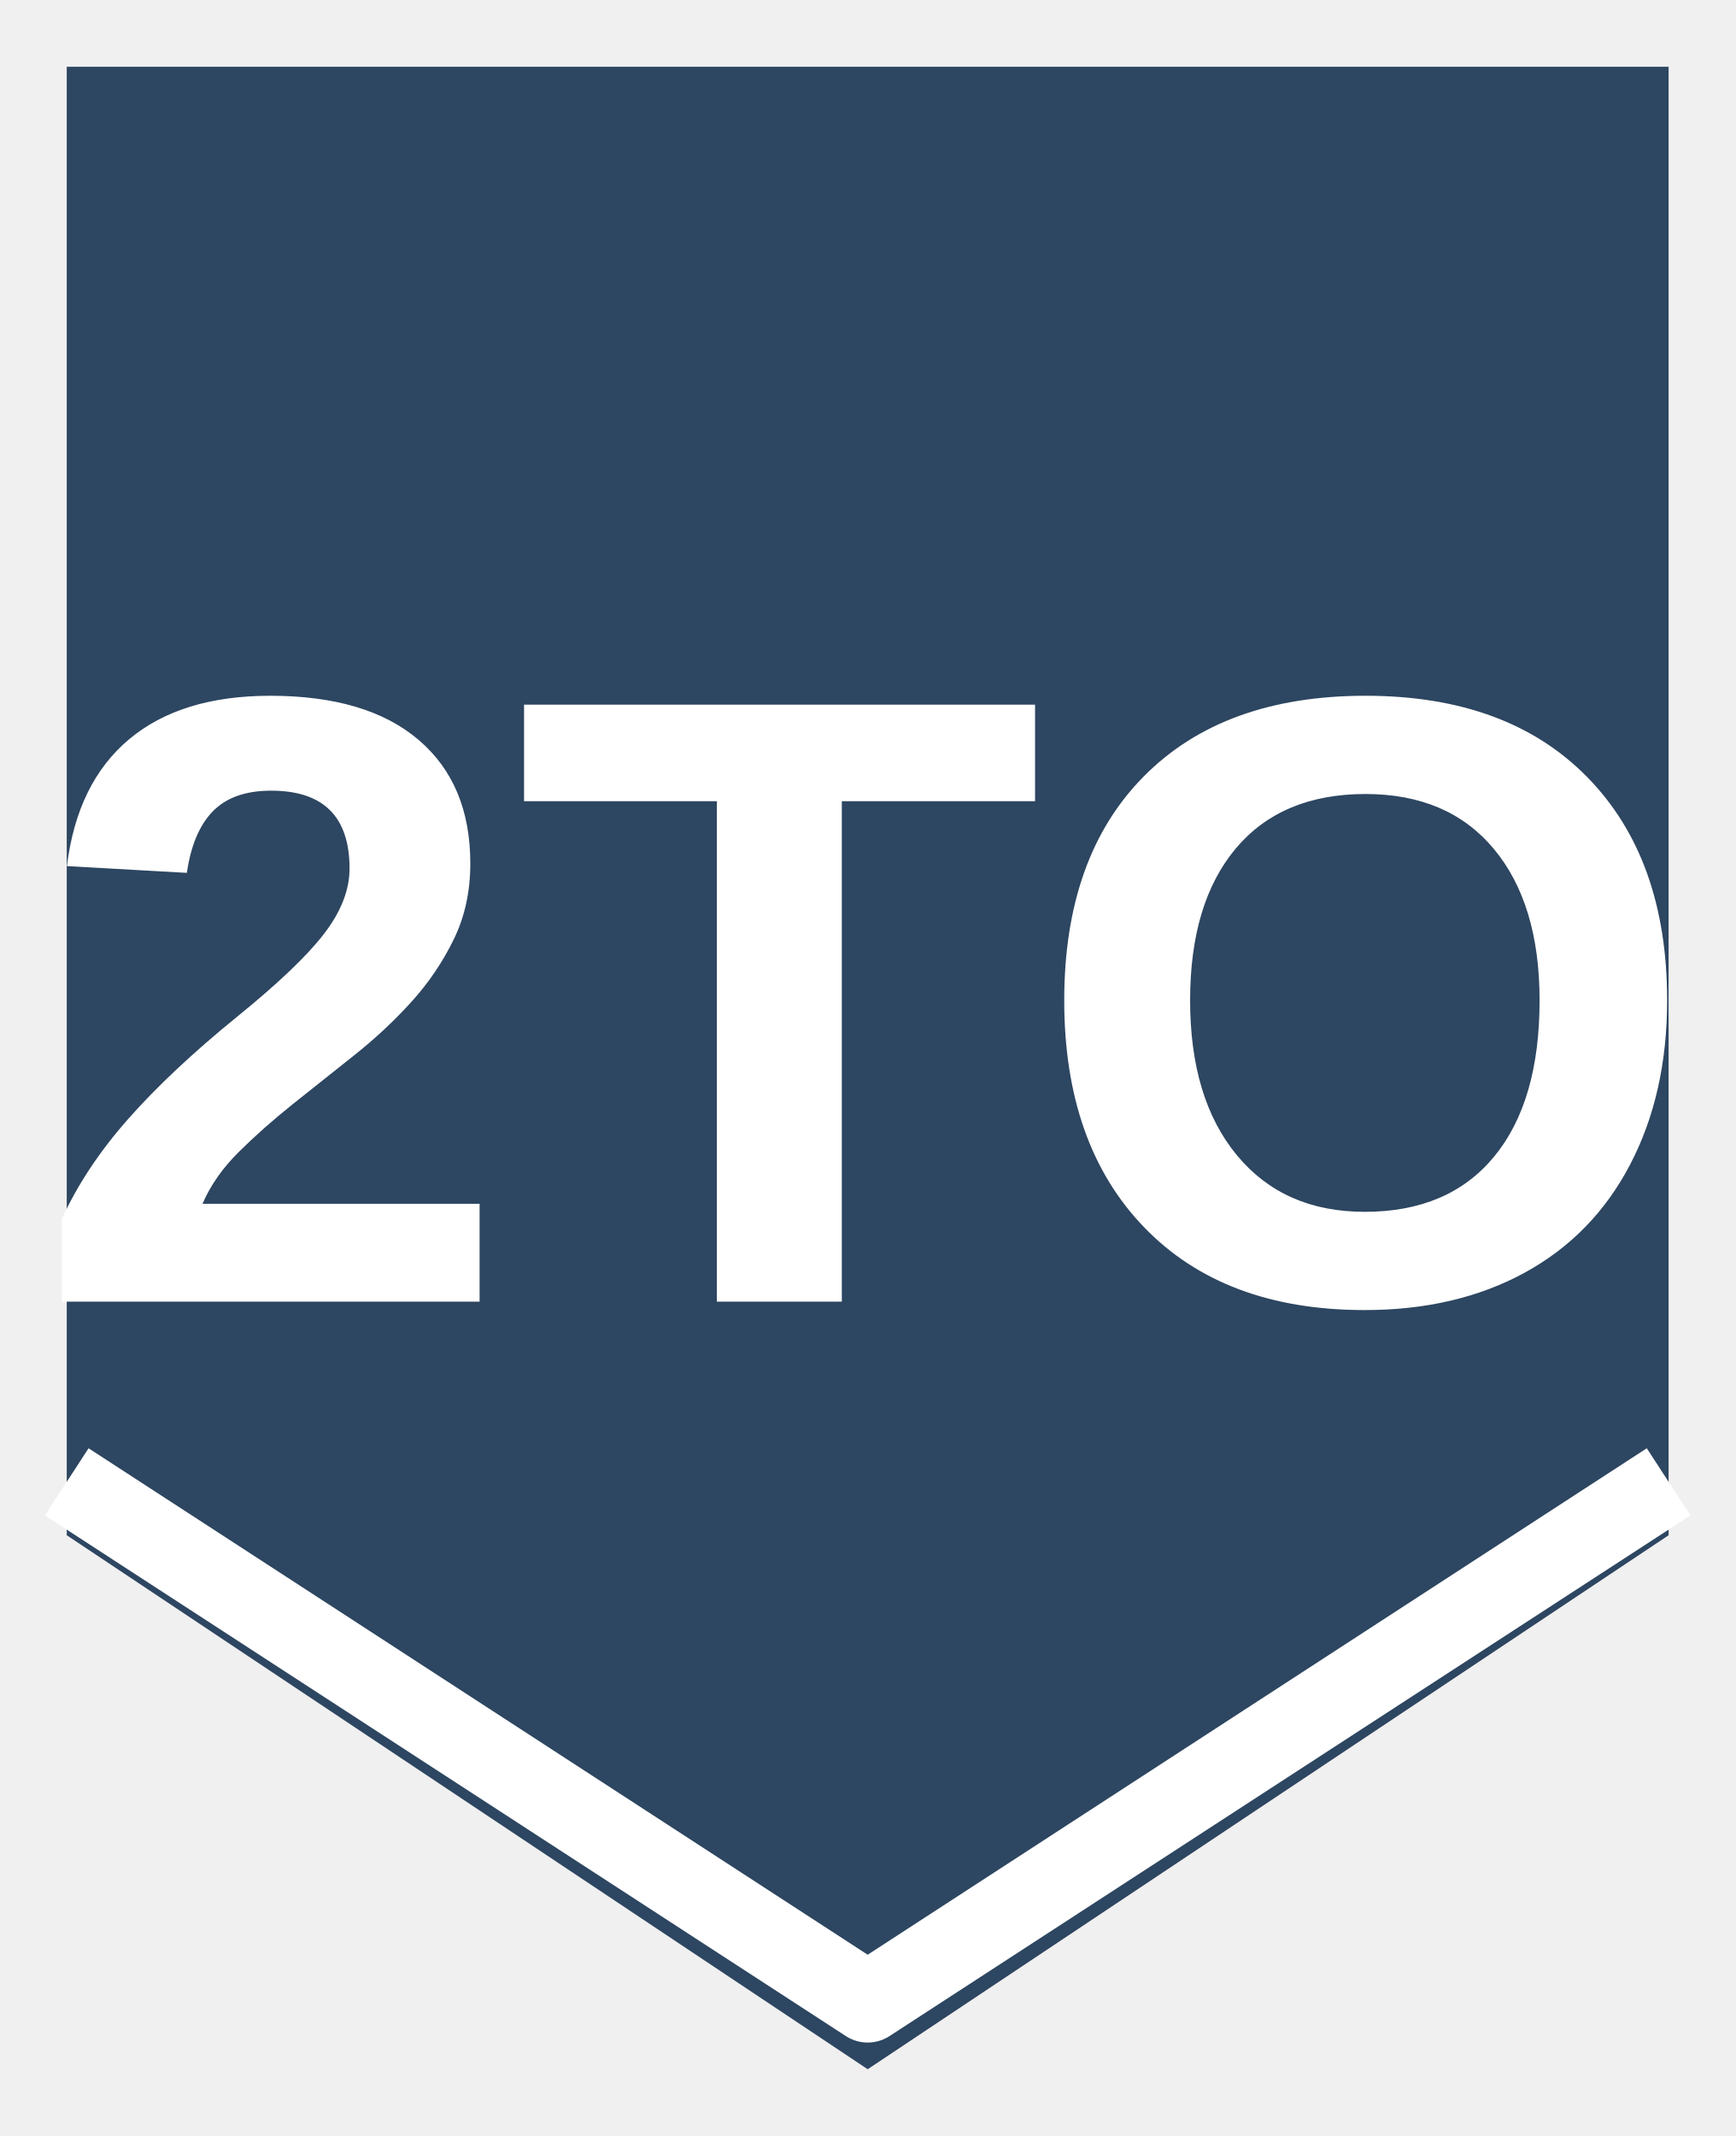
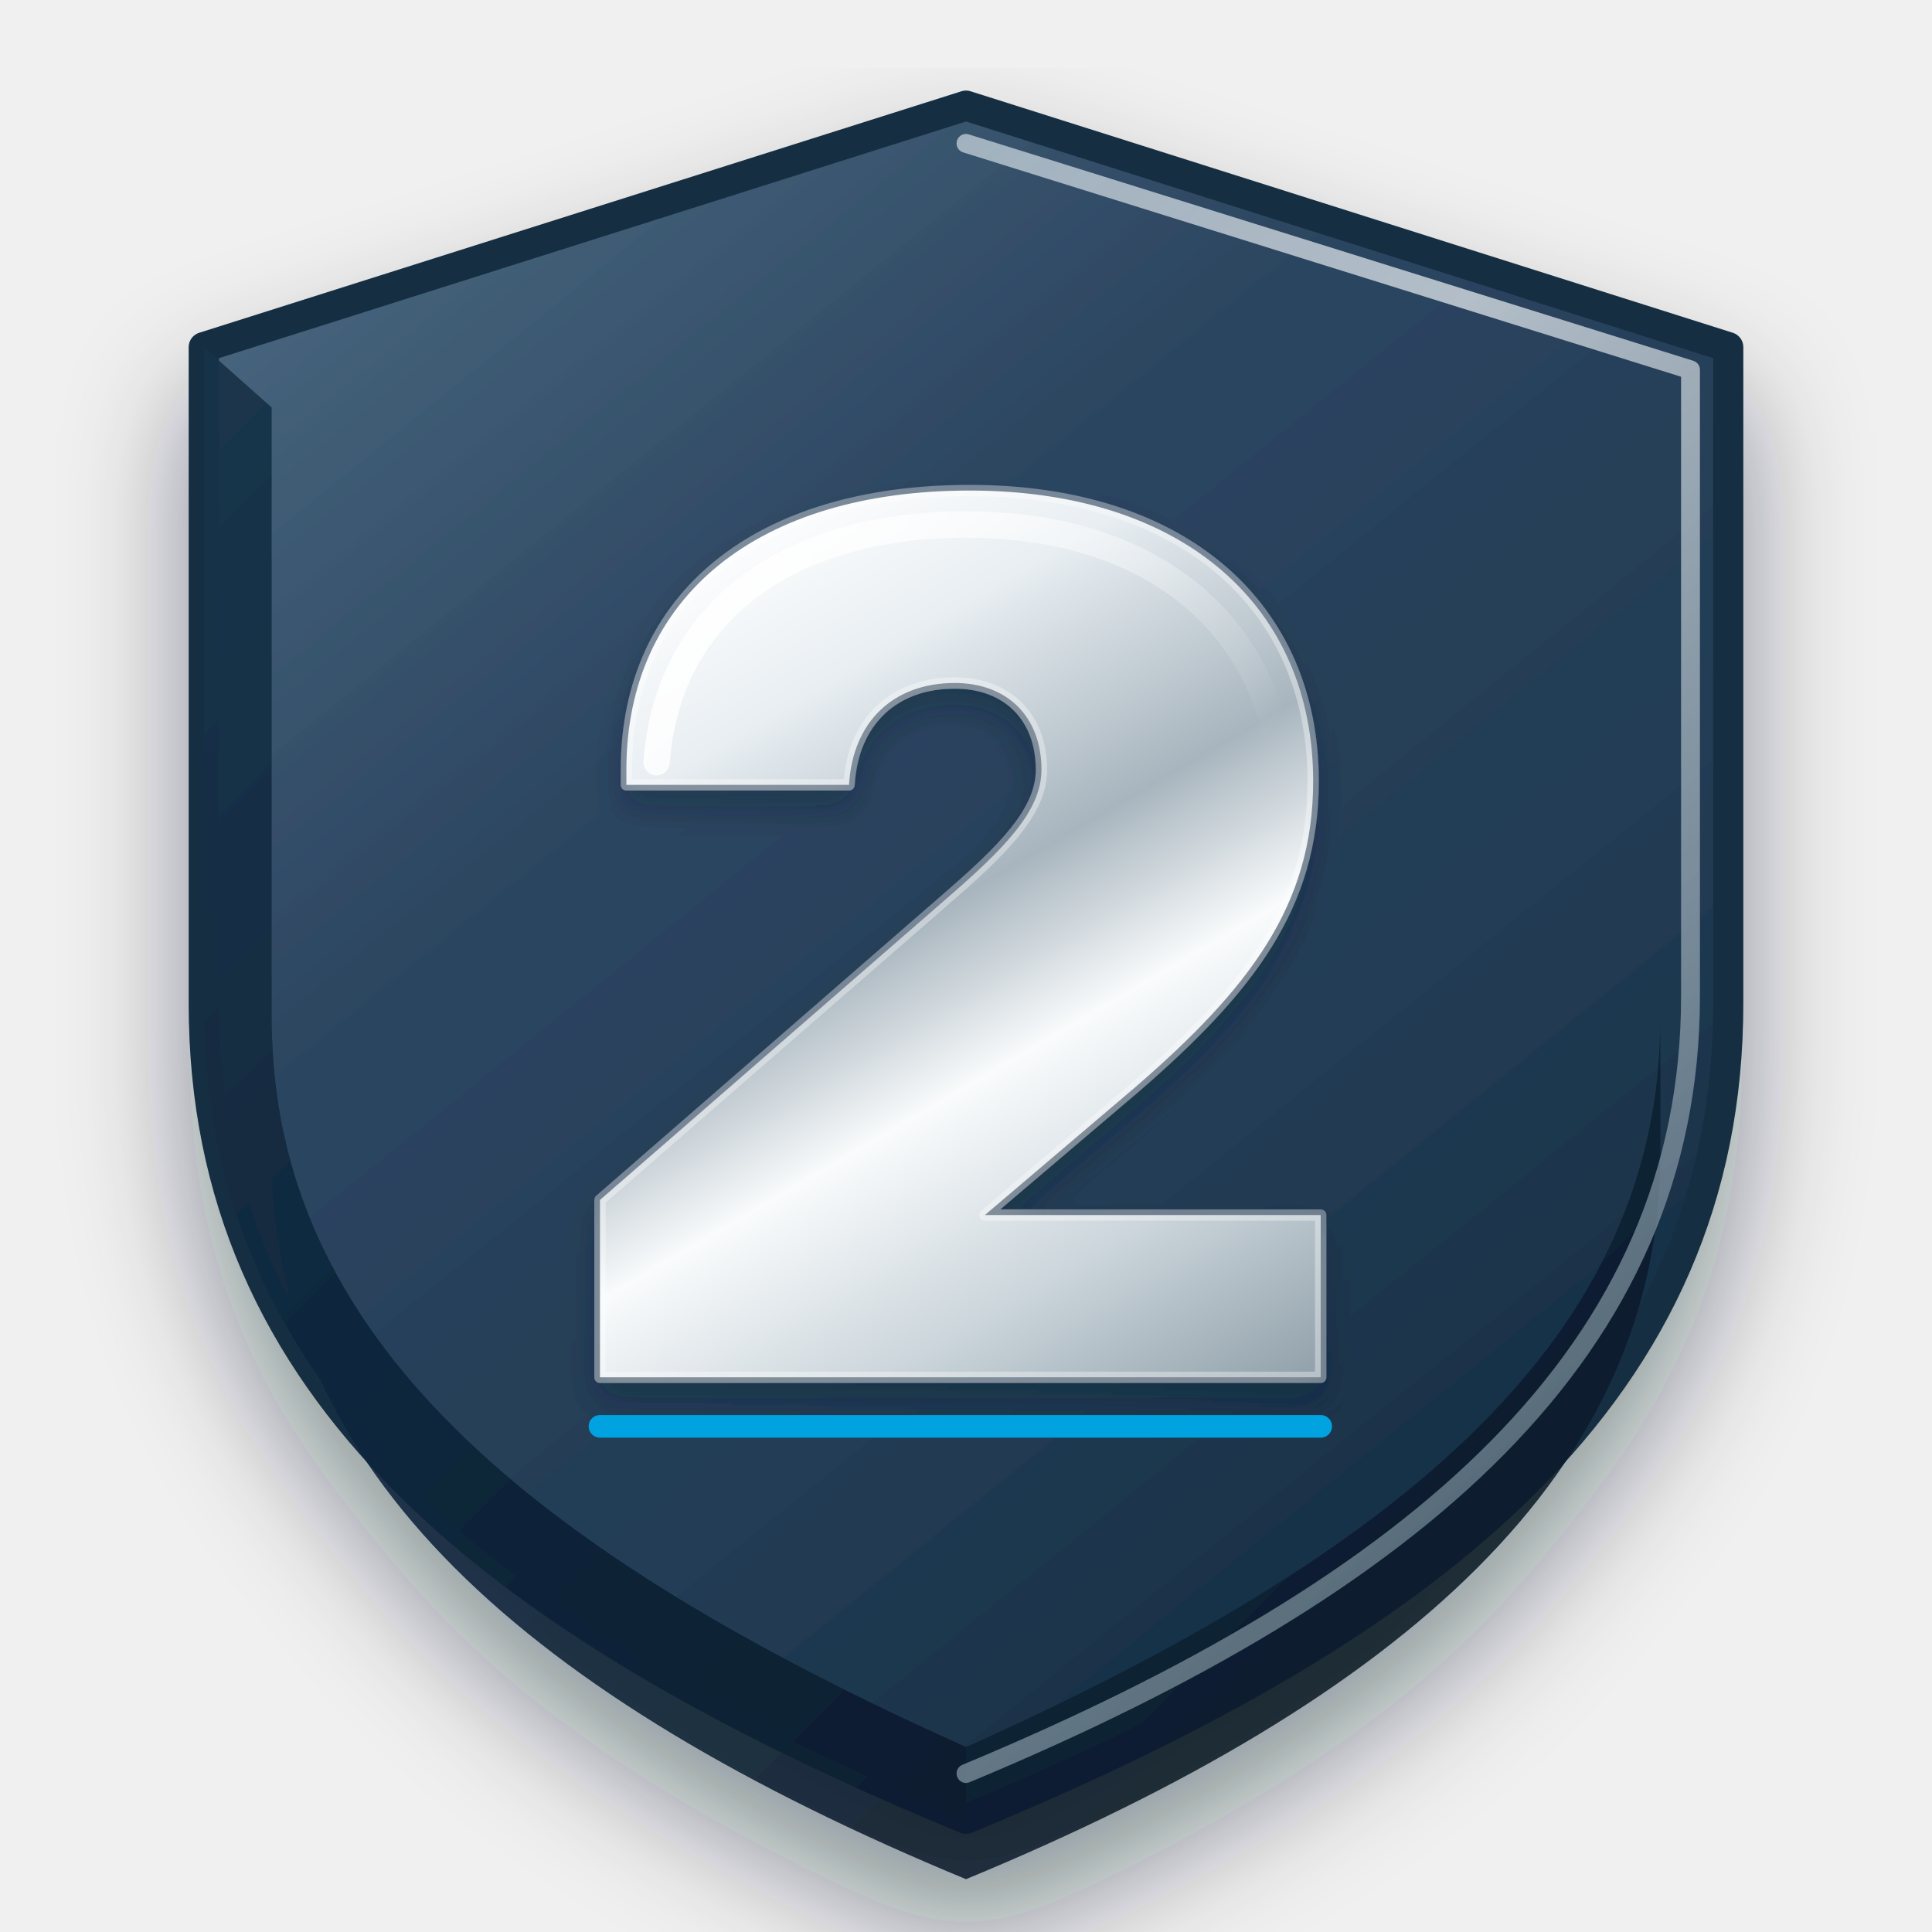
- <svg xmlns="http://www.w3.org/2000/svg" viewBox="0 0 260 320" width="100%" height="100%">
-   <path d="M10,10 L250,10 L250,230 L130,310 L10,230 Z" fill="#2D4661" />
-   <path d="M10,222 L130,300 L250,222" fill="none" stroke="#FFFFFF" stroke-width="12" stroke-linejoin="round" />
-   <text x="130" y="195" text-anchor="middle" font-family="Arial, Helvetica, sans-serif" font-weight="900" font-size="130" fill="#FFFFFF">2TO</text>
+ <svg xmlns="http://www.w3.org/2000/svg" viewBox="0 0 512 512" width="100%" height="100%" role="img" aria-labelledby="title desc" shape-rendering="geometricPrecision">
+   <defs>
+     <linearGradient id="shield" x1="92" y1="44" x2="420" y2="450" gradientUnits="userSpaceOnUse">
+       <stop offset="0" stop-color="#49677F" />
+       <stop offset="0.32" stop-color="#2D4661" />
+       <stop offset="0.72" stop-color="#203A52" />
+       <stop offset="1" stop-color="#10283D" />
+     </linearGradient>
+     <linearGradient id="depth" x1="70" y1="90" x2="450" y2="470" gradientUnits="userSpaceOnUse">
+       <stop offset="0" stop-color="#18334A" />
+       <stop offset="0.5" stop-color="#0D2438" />
+       <stop offset="1" stop-color="#071725" />
+     </linearGradient>
+     <linearGradient id="silver" x1="190" y1="140" x2="330" y2="380" gradientUnits="userSpaceOnUse">
+       <stop offset="0" stop-color="#FFFFFF" />
+       <stop offset="0.18" stop-color="#E8EEF2" />
+       <stop offset="0.42" stop-color="#A8B5BE" />
+       <stop offset="0.58" stop-color="#F9FBFC" />
+       <stop offset="0.78" stop-color="#CBD5DB" />
+       <stop offset="1" stop-color="#8D9DA7" />
+     </linearGradient>
+     <linearGradient id="edge" x1="80" y1="40" x2="430" y2="430" gradientUnits="userSpaceOnUse">
+       <stop offset="0" stop-color="#AFC1CD" />
+       <stop offset="0.45" stop-color="#E7EDF1" />
+       <stop offset="1" stop-color="#5D7485" />
+     </linearGradient>
+     <linearGradient id="symbolHighlight" x1="205" y1="145" x2="320" y2="220" gradientUnits="userSpaceOnUse">
+       <stop offset="0" stop-color="#FFFFFF" stop-opacity=".85" />
+       <stop offset="1" stop-color="#FFFFFF" stop-opacity="0" />
+     </linearGradient>
+     <filter id="shadow" x="-30%" y="-30%" width="160%" height="170%" color-interpolation-filters="sRGB">
+       <feDropShadow dx="0" dy="18" stdDeviation="16" flood-color="#061522" flood-opacity=".42" />
+     </filter>
+     <filter id="symbolShadow" x="-20%" y="-20%" width="140%" height="140%">
+       <feDropShadow dx="0" dy="5" stdDeviation="4" flood-color="#0B1D2B" flood-opacity=".32" />
+     </filter>
+   </defs>
+   <g filter="url(#shadow)">
+     <path d="M256 28 L458 92 V266 C458 368 382 430 256 482 C130 430 54 368 54 266 V92 Z" fill="url(#shield)" stroke="#172E43" stroke-width="8" stroke-linejoin="round" />
+     <path d="M54 92 L72 108 V270 C72 354 140 411 256 463 V482 C130 430 54 368 54 266 Z" fill="url(#depth)" opacity=".96" />
+     <path d="M72 270 C72 354 140 411 256 463 C372 411 440 354 440 270 V306 C440 390 372 450 256 498 C140 450 72 390 72 306 Z" fill="url(#depth)" opacity=".88" />
+     <path d="M256 38 L448 98 V264 C448 358 376 420 256 470" fill="none" stroke="url(#edge)" stroke-width="5" stroke-linecap="round" stroke-linejoin="round" opacity=".72" />
+     <g filter="url(#symbolShadow)">
+       <path d="M166 204 C166 158 201 130 257 130 C314 130 348 161 348 207 C348 240 331 262 301 288 L261 322 H350 V365 H159 V318 L251 238 C266 225 276 215 276 204 C276 190 267 181 253 181 C237 181 226 191 225 208 H166 Z" fill="url(#silver)" stroke="#FFFFFF" stroke-opacity=".35" stroke-width="3" stroke-linejoin="round" />
+       <path d="M174 202 C177 162 209 139 256 139 C303 139 333 163 339 199" fill="none" stroke="url(#symbolHighlight)" stroke-width="7" stroke-linecap="round" />
+     </g>
+     <path d="M159 378 H350" stroke="#00AEEF" stroke-width="6" stroke-linecap="round" opacity=".9" />
+   </g>
</svg>
